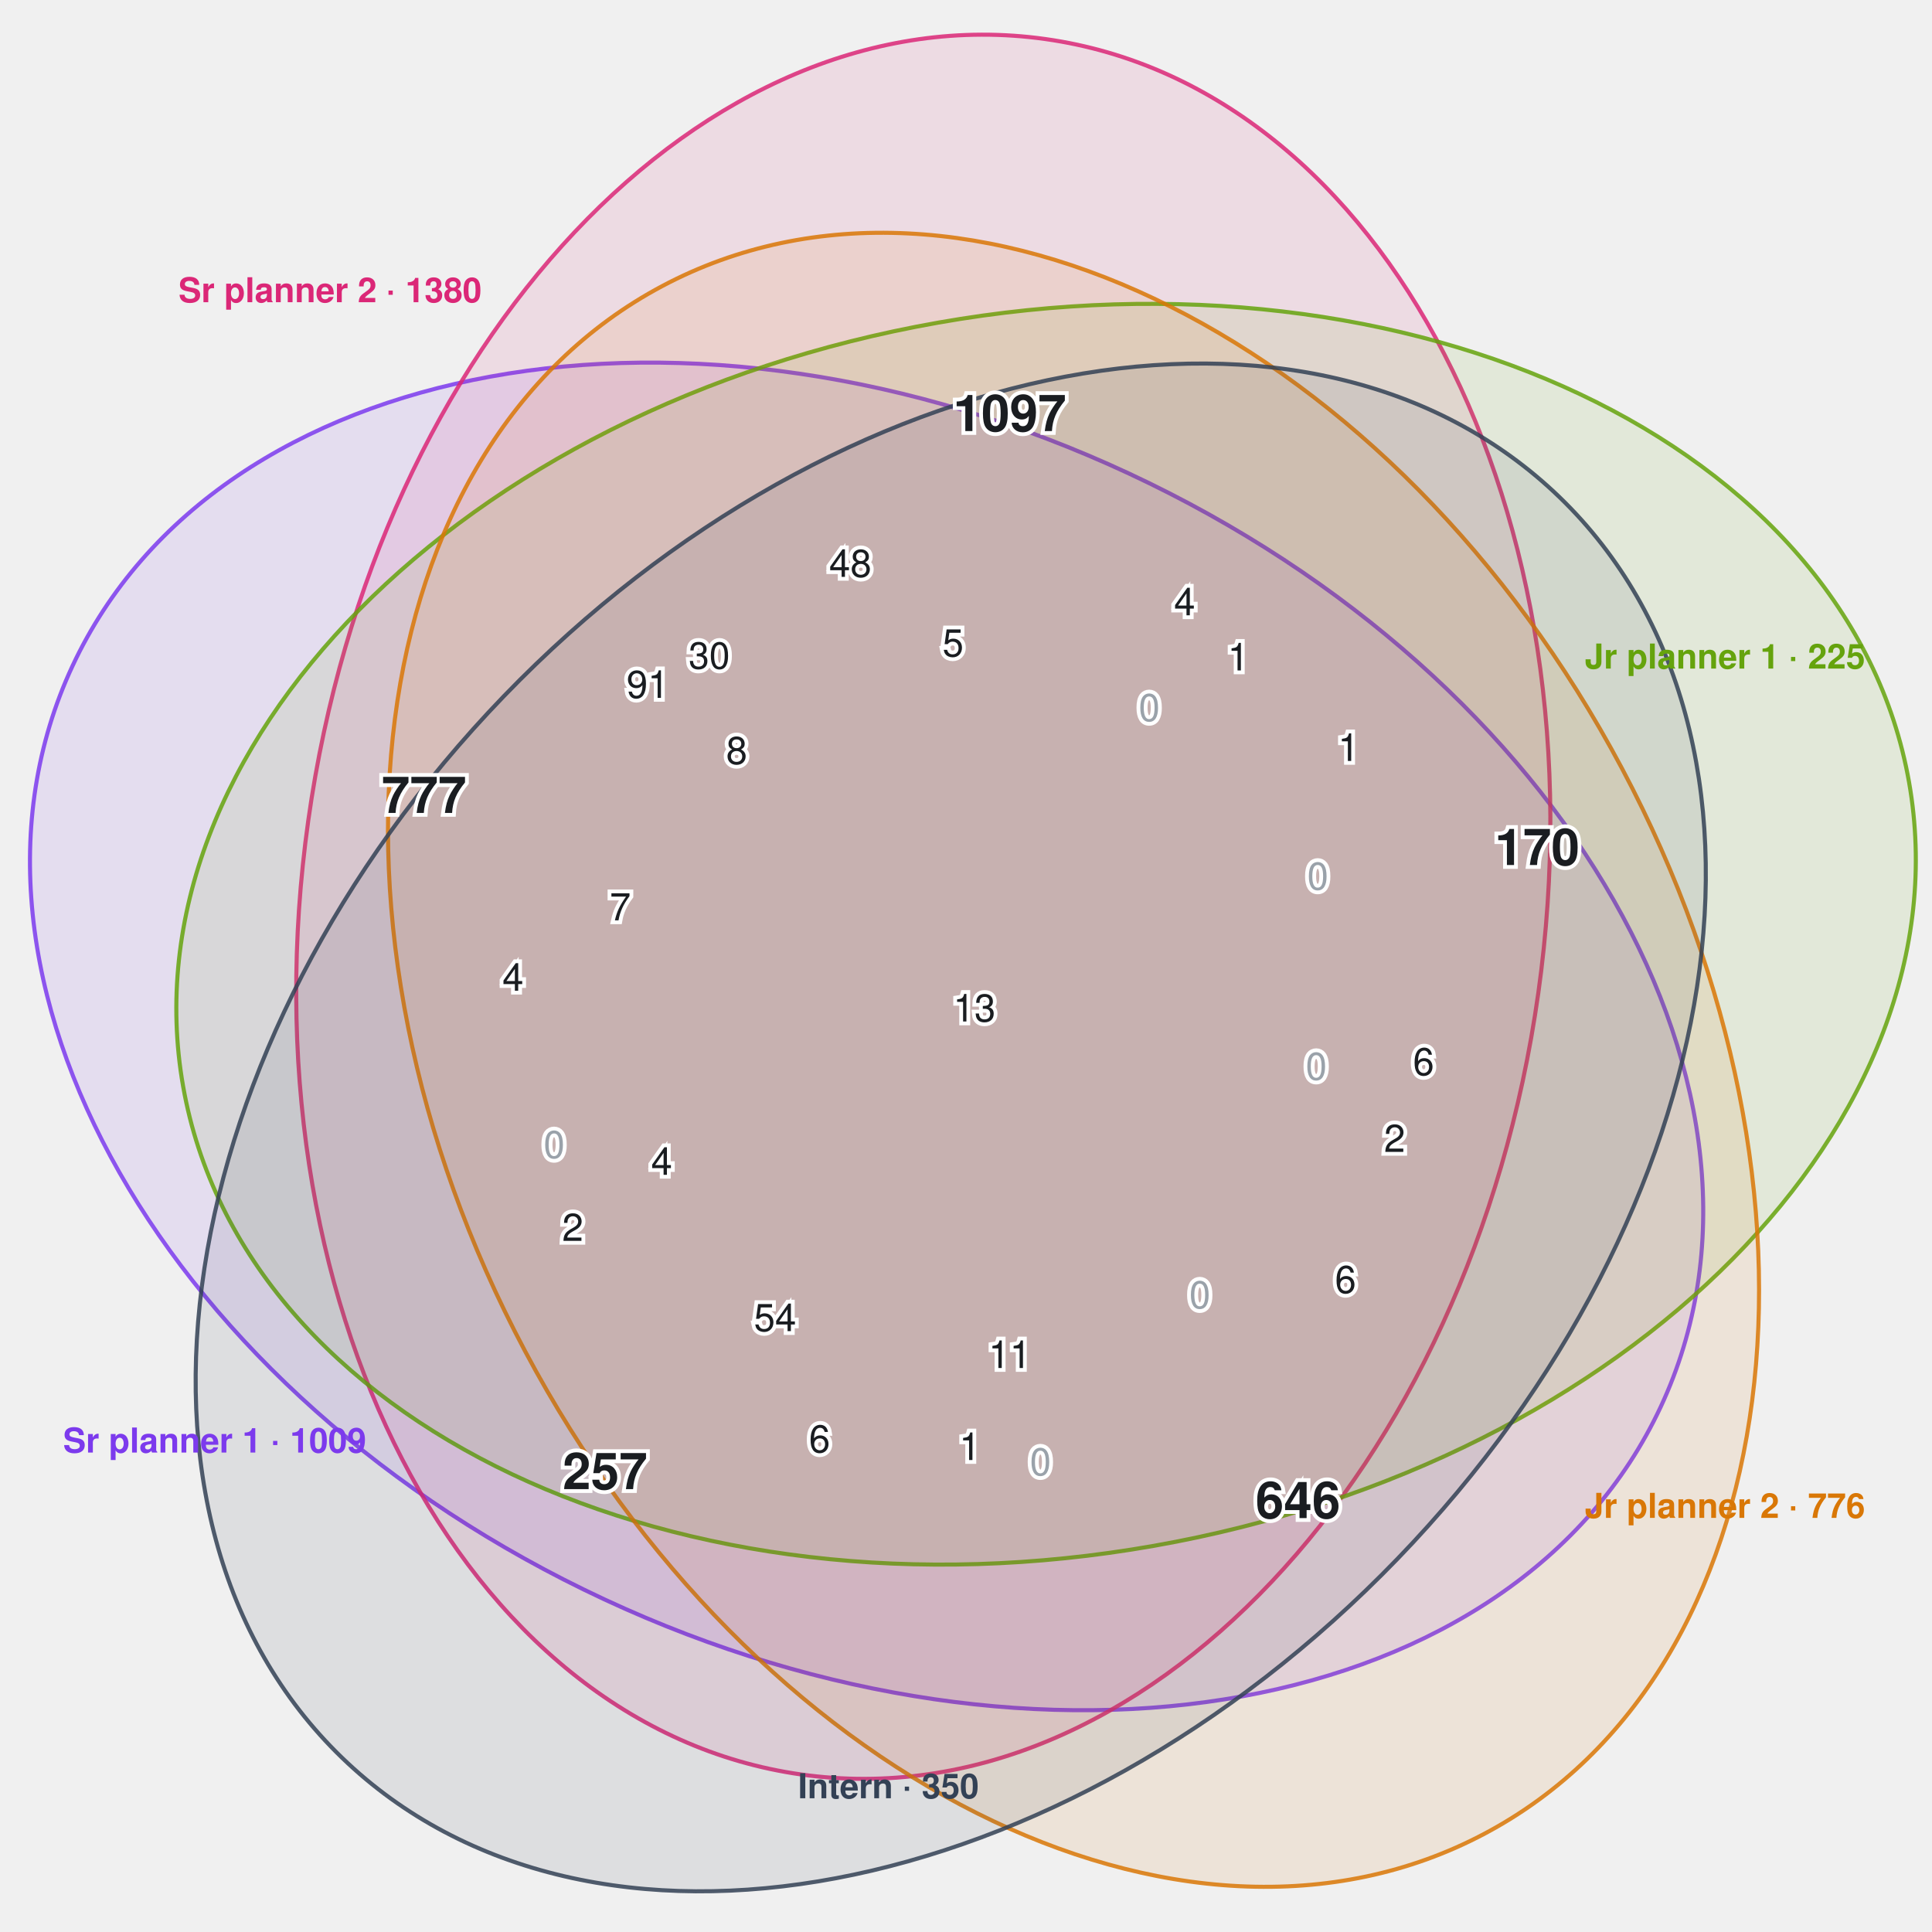
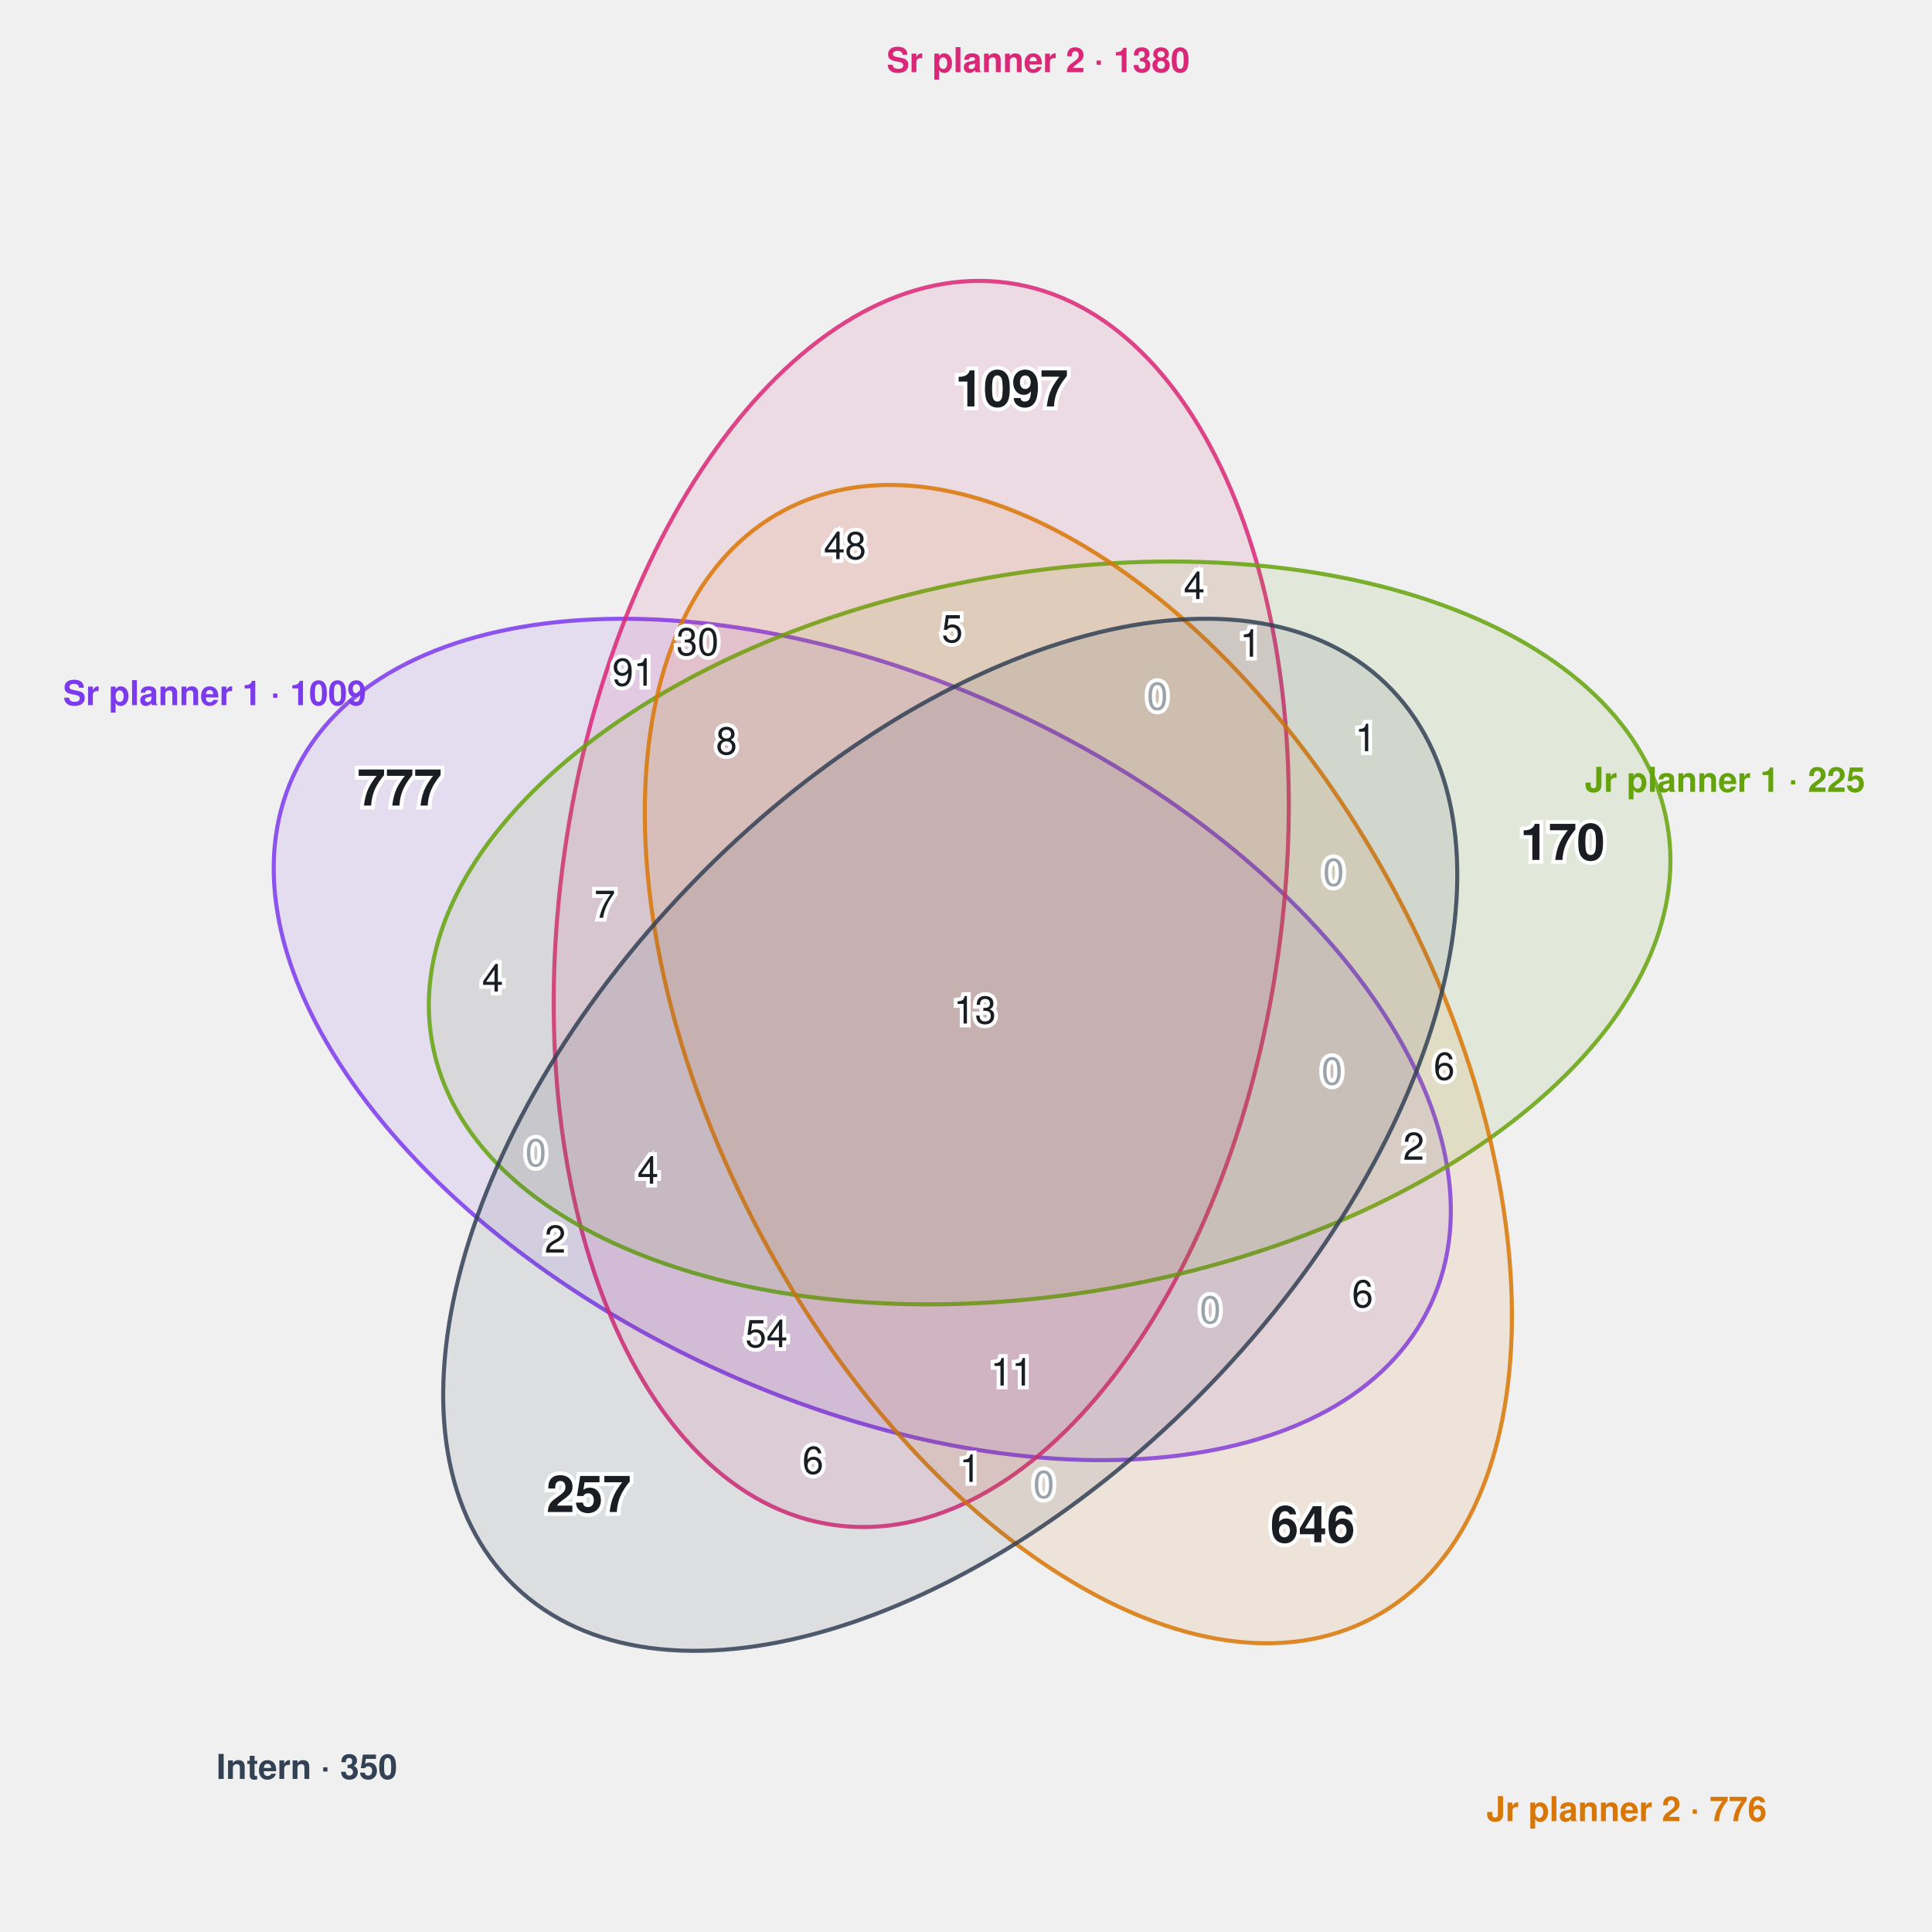
<svg viewBox="0 0 760 760" width="760" height="760" font-family="Helvetica, Arial, sans-serif">
-   <ellipse cx="340.9" cy="407.7" rx="344.7" ry="244.3" transform="rotate(-155.0 340.9 407.7)" fill="#7c3aed" fill-opacity="0.10" stroke="#7c3aed" stroke-width="1.6" stroke-opacity="0.85" />
-   <ellipse cx="363.2" cy="356.7" rx="344.7" ry="244.3" transform="rotate(-82.0 363.2 356.7)" fill="#db2777" fill-opacity="0.10" stroke="#db2777" stroke-width="1.6" stroke-opacity="0.85" />
-   <ellipse cx="411.5" cy="367.5" rx="344.7" ry="244.3" transform="rotate(-10.0 411.5 367.5)" fill="#65a30d" fill-opacity="0.10" stroke="#65a30d" stroke-width="1.6" stroke-opacity="0.85" />
-   <ellipse cx="422.3" cy="416.9" rx="344.7" ry="244.3" transform="rotate(-118.0 422.3 416.9)" fill="#d97706" fill-opacity="0.10" stroke="#d97706" stroke-width="1.6" stroke-opacity="0.85" />
-   <ellipse cx="374.0" cy="443.5" rx="344.7" ry="244.3" transform="rotate(-46.0 374.0 443.5)" fill="#334155" fill-opacity="0.10" stroke="#334155" stroke-width="1.6" stroke-opacity="0.85" />
-   <text x="166.8" y="315.2" font-size="20.0" font-weight="600" fill="#1a1d21" stroke="#fff" stroke-width="3" paint-order="stroke" text-anchor="middle" dominant-baseline="central">777</text>
-   <text x="397.2" y="165.0" font-size="20.0" font-weight="600" fill="#1a1d21" stroke="#fff" stroke-width="3" paint-order="stroke" text-anchor="middle" dominant-baseline="central">1097</text>
-   <text x="254.8" y="271.1" font-size="15.0" font-weight="400" fill="#1a1d21" stroke="#fff" stroke-width="3" paint-order="stroke" text-anchor="middle" dominant-baseline="central">91</text>
-   <text x="604.7" y="335.7" font-size="20.0" font-weight="600" fill="#1a1d21" stroke="#fff" stroke-width="3" paint-order="stroke" text-anchor="middle" dominant-baseline="central">170</text>
-   <text x="201.8" y="386.3" font-size="15.0" font-weight="400" fill="#1a1d21" stroke="#fff" stroke-width="3" paint-order="stroke" text-anchor="middle" dominant-baseline="central">4</text>
-   <text x="466.0" y="238.6" font-size="15.0" font-weight="400" fill="#1a1d21" stroke="#fff" stroke-width="3" paint-order="stroke" text-anchor="middle" dominant-baseline="central">4</text>
-   <text x="244.0" y="358.6" font-size="15.0" font-weight="400" fill="#1a1d21" stroke="#fff" stroke-width="3" paint-order="stroke" text-anchor="middle" dominant-baseline="central">7</text>
-   <text x="510.6" y="592.6" font-size="20.0" font-weight="600" fill="#1a1d21" stroke="#fff" stroke-width="3" paint-order="stroke" text-anchor="middle" dominant-baseline="central">646</text>
-   <text x="529.3" y="505.2" font-size="15.0" font-weight="400" fill="#1a1d21" stroke="#fff" stroke-width="3" paint-order="stroke" text-anchor="middle" dominant-baseline="central">6</text>
-   <text x="334.5" y="223.5" font-size="15.0" font-weight="400" fill="#1a1d21" stroke="#fff" stroke-width="3" paint-order="stroke" text-anchor="middle" dominant-baseline="central">48</text>
-   <text x="279.0" y="259.7" font-size="14.6" font-weight="400" fill="#1a1d21" stroke="#fff" stroke-width="3" paint-order="stroke" text-anchor="middle" dominant-baseline="central">30</text>
-   <text x="560.0" y="419.5" font-size="15.0" font-weight="400" fill="#1a1d21" stroke="#fff" stroke-width="3" paint-order="stroke" text-anchor="middle" dominant-baseline="central">6</text>
-   <text x="548.6" y="449.7" font-size="15.0" font-weight="400" fill="#1a1d21" stroke="#fff" stroke-width="3" paint-order="stroke" text-anchor="middle" dominant-baseline="central">2</text>
-   <text x="374.9" y="254.8" font-size="15.0" font-weight="400" fill="#1a1d21" stroke="#fff" stroke-width="3" paint-order="stroke" text-anchor="middle" dominant-baseline="central">5</text>
-   <text x="289.8" y="297.1" font-size="15.0" font-weight="400" fill="#1a1d21" stroke="#fff" stroke-width="3" paint-order="stroke" text-anchor="middle" dominant-baseline="central">8</text>
-   <text x="238.0" y="581.2" font-size="20.0" font-weight="600" fill="#1a1d21" stroke="#fff" stroke-width="3" paint-order="stroke" text-anchor="middle" dominant-baseline="central">257</text>
-   <text x="225.3" y="484.7" font-size="15.0" font-weight="400" fill="#1a1d21" stroke="#fff" stroke-width="3" paint-order="stroke" text-anchor="middle" dominant-baseline="central">2</text>
-   <text x="322.4" y="567.9" font-size="15.0" font-weight="400" fill="#1a1d21" stroke="#fff" stroke-width="3" paint-order="stroke" text-anchor="middle" dominant-baseline="central">6</text>
-   <text x="304.9" y="520.2" font-size="15.0" font-weight="400" fill="#1a1d21" stroke="#fff" stroke-width="3" paint-order="stroke" text-anchor="middle" dominant-baseline="central">54</text>
-   <text x="530.5" y="295.9" font-size="15.0" font-weight="400" fill="#1a1d21" stroke="#fff" stroke-width="3" paint-order="stroke" text-anchor="middle" dominant-baseline="central">1</text>
-   <text x="218.0" y="452.1" font-size="15.0" font-weight="400" fill="#9aa2aa" stroke="#fff" stroke-width="3" paint-order="stroke" text-anchor="middle" dominant-baseline="central">0</text>
-   <text x="487.1" y="260.3" font-size="15.0" font-weight="400" fill="#1a1d21" stroke="#fff" stroke-width="3" paint-order="stroke" text-anchor="middle" dominant-baseline="central">1</text>
-   <text x="260.3" y="458.7" font-size="15.0" font-weight="400" fill="#1a1d21" stroke="#fff" stroke-width="3" paint-order="stroke" text-anchor="middle" dominant-baseline="central">4</text>
-   <text x="409.3" y="576.9" font-size="15.0" font-weight="400" fill="#9aa2aa" stroke="#fff" stroke-width="3" paint-order="stroke" text-anchor="middle" dominant-baseline="central">0</text>
-   <text x="472.0" y="511.2" font-size="15.0" font-weight="400" fill="#9aa2aa" stroke="#fff" stroke-width="3" paint-order="stroke" text-anchor="middle" dominant-baseline="central">0</text>
-   <text x="381.5" y="570.9" font-size="15.0" font-weight="400" fill="#1a1d21" stroke="#fff" stroke-width="3" paint-order="stroke" text-anchor="middle" dominant-baseline="central">1</text>
-   <text x="397.2" y="534.7" font-size="15.0" font-weight="400" fill="#1a1d21" stroke="#fff" stroke-width="3" paint-order="stroke" text-anchor="middle" dominant-baseline="central">11</text>
-   <text x="518.4" y="346.5" font-size="15.0" font-weight="400" fill="#9aa2aa" stroke="#fff" stroke-width="3" paint-order="stroke" text-anchor="middle" dominant-baseline="central">0</text>
-   <text x="517.8" y="421.3" font-size="15.0" font-weight="400" fill="#9aa2aa" stroke="#fff" stroke-width="3" paint-order="stroke" text-anchor="middle" dominant-baseline="central">0</text>
-   <text x="452.1" y="280.2" font-size="15.0" font-weight="400" fill="#9aa2aa" stroke="#fff" stroke-width="3" paint-order="stroke" text-anchor="middle" dominant-baseline="central">0</text>
-   <text x="383.3" y="398.4" font-size="15.0" font-weight="400" fill="#1a1d21" stroke="#fff" stroke-width="3" paint-order="stroke" text-anchor="middle" dominant-baseline="central">13</text>
-   <text x="144.1" y="568.3" font-size="13.5" font-weight="600" fill="#7c3aed" text-anchor="end" dominant-baseline="central">Sr planner 1 · 1009</text>
-   <text x="189.5" y="115.8" font-size="13.5" font-weight="600" fill="#db2777" text-anchor="end" dominant-baseline="central">Sr planner 2 · 1380</text>
-   <text x="623.4" y="259.9" font-size="13.5" font-weight="600" fill="#65a30d" text-anchor="start" dominant-baseline="central">Jr planner 1 · 225</text>
-   <text x="623.4" y="594.0" font-size="13.5" font-weight="600" fill="#d97706" text-anchor="start" dominant-baseline="central">Jr planner 2 · 776</text>
-   <text x="349.5" y="704.3" font-size="13.5" font-weight="600" fill="#334155" text-anchor="middle" dominant-baseline="central">Intern · 350</text>
+   <ellipse cx="339.2" cy="408.9" rx="246.7" ry="141.8" transform="rotate(-155.0 339.2 408.9)" fill="#7c3aed" fill-opacity="0.10" stroke="#7c3aed" stroke-width="1.6" stroke-opacity="0.85" />
+   <ellipse cx="362.4" cy="355.6" rx="246.7" ry="141.8" transform="rotate(-82.0 362.4 355.6)" fill="#db2777" fill-opacity="0.10" stroke="#db2777" stroke-width="1.6" stroke-opacity="0.85" />
+   <ellipse cx="412.9" cy="367.0" rx="246.7" ry="141.8" transform="rotate(-10.0 412.9 367.0)" fill="#65a30d" fill-opacity="0.10" stroke="#65a30d" stroke-width="1.6" stroke-opacity="0.85" />
+   <ellipse cx="424.2" cy="418.6" rx="246.7" ry="141.8" transform="rotate(-118.0 424.2 418.6)" fill="#d97706" fill-opacity="0.10" stroke="#d97706" stroke-width="1.6" stroke-opacity="0.85" />
+   <ellipse cx="373.8" cy="446.4" rx="246.7" ry="141.8" transform="rotate(-46.0 373.8 446.4)" fill="#334155" fill-opacity="0.10" stroke="#334155" stroke-width="1.6" stroke-opacity="0.85" />
+   <text x="157.2" y="312.3" font-size="20.0" font-weight="600" fill="#1a1d21" stroke="#fff" stroke-width="3" paint-order="stroke" text-anchor="middle" dominant-baseline="central">777</text>
+   <text x="398.0" y="155.3" font-size="20.0" font-weight="600" fill="#1a1d21" stroke="#fff" stroke-width="3" paint-order="stroke" text-anchor="middle" dominant-baseline="central">1097</text>
+   <text x="249.2" y="266.3" font-size="15.0" font-weight="400" fill="#1a1d21" stroke="#fff" stroke-width="3" paint-order="stroke" text-anchor="middle" dominant-baseline="central">91</text>
+   <text x="614.7" y="333.7" font-size="20.0" font-weight="600" fill="#1a1d21" stroke="#fff" stroke-width="3" paint-order="stroke" text-anchor="middle" dominant-baseline="central">170</text>
+   <text x="193.8" y="386.6" font-size="15.0" font-weight="400" fill="#1a1d21" stroke="#fff" stroke-width="3" paint-order="stroke" text-anchor="middle" dominant-baseline="central">4</text>
+   <text x="469.8" y="232.2" font-size="15.0" font-weight="400" fill="#1a1d21" stroke="#fff" stroke-width="3" paint-order="stroke" text-anchor="middle" dominant-baseline="central">4</text>
+   <text x="237.9" y="357.6" font-size="15.0" font-weight="400" fill="#1a1d21" stroke="#fff" stroke-width="3" paint-order="stroke" text-anchor="middle" dominant-baseline="central">7</text>
+   <text x="516.4" y="602.1" font-size="20.0" font-weight="600" fill="#1a1d21" stroke="#fff" stroke-width="3" paint-order="stroke" text-anchor="middle" dominant-baseline="central">646</text>
+   <text x="536.0" y="510.8" font-size="15.0" font-weight="400" fill="#1a1d21" stroke="#fff" stroke-width="3" paint-order="stroke" text-anchor="middle" dominant-baseline="central">6</text>
+   <text x="332.4" y="216.5" font-size="15.0" font-weight="400" fill="#1a1d21" stroke="#fff" stroke-width="3" paint-order="stroke" text-anchor="middle" dominant-baseline="central">48</text>
+   <text x="274.4" y="254.3" font-size="15.0" font-weight="400" fill="#1a1d21" stroke="#fff" stroke-width="3" paint-order="stroke" text-anchor="middle" dominant-baseline="central">30</text>
+   <text x="568.1" y="421.3" font-size="15.0" font-weight="400" fill="#1a1d21" stroke="#fff" stroke-width="3" paint-order="stroke" text-anchor="middle" dominant-baseline="central">6</text>
+   <text x="556.1" y="452.8" font-size="15.0" font-weight="400" fill="#1a1d21" stroke="#fff" stroke-width="3" paint-order="stroke" text-anchor="middle" dominant-baseline="central">2</text>
+   <text x="374.6" y="249.2" font-size="15.0" font-weight="400" fill="#1a1d21" stroke="#fff" stroke-width="3" paint-order="stroke" text-anchor="middle" dominant-baseline="central">5</text>
+   <text x="285.8" y="293.3" font-size="15.0" font-weight="400" fill="#1a1d21" stroke="#fff" stroke-width="3" paint-order="stroke" text-anchor="middle" dominant-baseline="central">8</text>
+   <text x="231.6" y="590.2" font-size="20.0" font-weight="600" fill="#1a1d21" stroke="#fff" stroke-width="3" paint-order="stroke" text-anchor="middle" dominant-baseline="central">257</text>
+   <text x="218.4" y="489.3" font-size="15.0" font-weight="400" fill="#1a1d21" stroke="#fff" stroke-width="3" paint-order="stroke" text-anchor="middle" dominant-baseline="central">2</text>
+   <text x="319.8" y="576.3" font-size="15.0" font-weight="400" fill="#1a1d21" stroke="#fff" stroke-width="3" paint-order="stroke" text-anchor="middle" dominant-baseline="central">6</text>
+   <text x="301.5" y="526.5" font-size="15.0" font-weight="400" fill="#1a1d21" stroke="#fff" stroke-width="3" paint-order="stroke" text-anchor="middle" dominant-baseline="central">54</text>
+   <text x="537.2" y="292.1" font-size="15.0" font-weight="400" fill="#1a1d21" stroke="#fff" stroke-width="3" paint-order="stroke" text-anchor="middle" dominant-baseline="central">1</text>
+   <text x="210.8" y="455.3" font-size="15.0" font-weight="400" fill="#9aa2aa" stroke="#fff" stroke-width="3" paint-order="stroke" text-anchor="middle" dominant-baseline="central">0</text>
+   <text x="491.9" y="254.9" font-size="15.0" font-weight="400" fill="#1a1d21" stroke="#fff" stroke-width="3" paint-order="stroke" text-anchor="middle" dominant-baseline="central">1</text>
+   <text x="254.9" y="462.2" font-size="15.0" font-weight="400" fill="#1a1d21" stroke="#fff" stroke-width="3" paint-order="stroke" text-anchor="middle" dominant-baseline="central">4</text>
+   <text x="410.6" y="585.8" font-size="15.0" font-weight="400" fill="#9aa2aa" stroke="#fff" stroke-width="3" paint-order="stroke" text-anchor="middle" dominant-baseline="central">0</text>
+   <text x="476.1" y="517.1" font-size="15.0" font-weight="400" fill="#9aa2aa" stroke="#fff" stroke-width="3" paint-order="stroke" text-anchor="middle" dominant-baseline="central">0</text>
+   <text x="381.6" y="579.5" font-size="15.0" font-weight="400" fill="#1a1d21" stroke="#fff" stroke-width="3" paint-order="stroke" text-anchor="middle" dominant-baseline="central">1</text>
+   <text x="398.0" y="541.6" font-size="15.0" font-weight="400" fill="#1a1d21" stroke="#fff" stroke-width="3" paint-order="stroke" text-anchor="middle" dominant-baseline="central">11</text>
+   <text x="524.6" y="345.0" font-size="15.0" font-weight="400" fill="#9aa2aa" stroke="#fff" stroke-width="3" paint-order="stroke" text-anchor="middle" dominant-baseline="central">0</text>
+   <text x="524.0" y="423.2" font-size="15.0" font-weight="400" fill="#9aa2aa" stroke="#fff" stroke-width="3" paint-order="stroke" text-anchor="middle" dominant-baseline="central">0</text>
+   <text x="455.3" y="275.7" font-size="15.0" font-weight="400" fill="#9aa2aa" stroke="#fff" stroke-width="3" paint-order="stroke" text-anchor="middle" dominant-baseline="central">0</text>
+   <text x="383.5" y="399.2" font-size="15.0" font-weight="400" fill="#1a1d21" stroke="#fff" stroke-width="3" paint-order="stroke" text-anchor="middle" dominant-baseline="central">13</text>
+   <text x="144.1" y="274.3" font-size="13.5" font-weight="600" fill="#7c3aed" text-anchor="end" dominant-baseline="central">Sr planner 1 · 1009</text>
+   <text x="408.4" y="25.3" font-size="13.5" font-weight="600" fill="#db2777" text-anchor="middle" dominant-baseline="central">Sr planner 2 · 1380</text>
+   <text x="623.4" y="308.4" font-size="13.5" font-weight="600" fill="#65a30d" text-anchor="start" dominant-baseline="central">Jr planner 1 · 225</text>
+   <text x="584.7" y="713.3" font-size="13.5" font-weight="600" fill="#d97706" text-anchor="start" dominant-baseline="central">Jr planner 2 · 776</text>
+   <text x="156.3" y="696.7" font-size="13.5" font-weight="600" fill="#334155" text-anchor="end" dominant-baseline="central">Intern · 350</text>
</svg>
